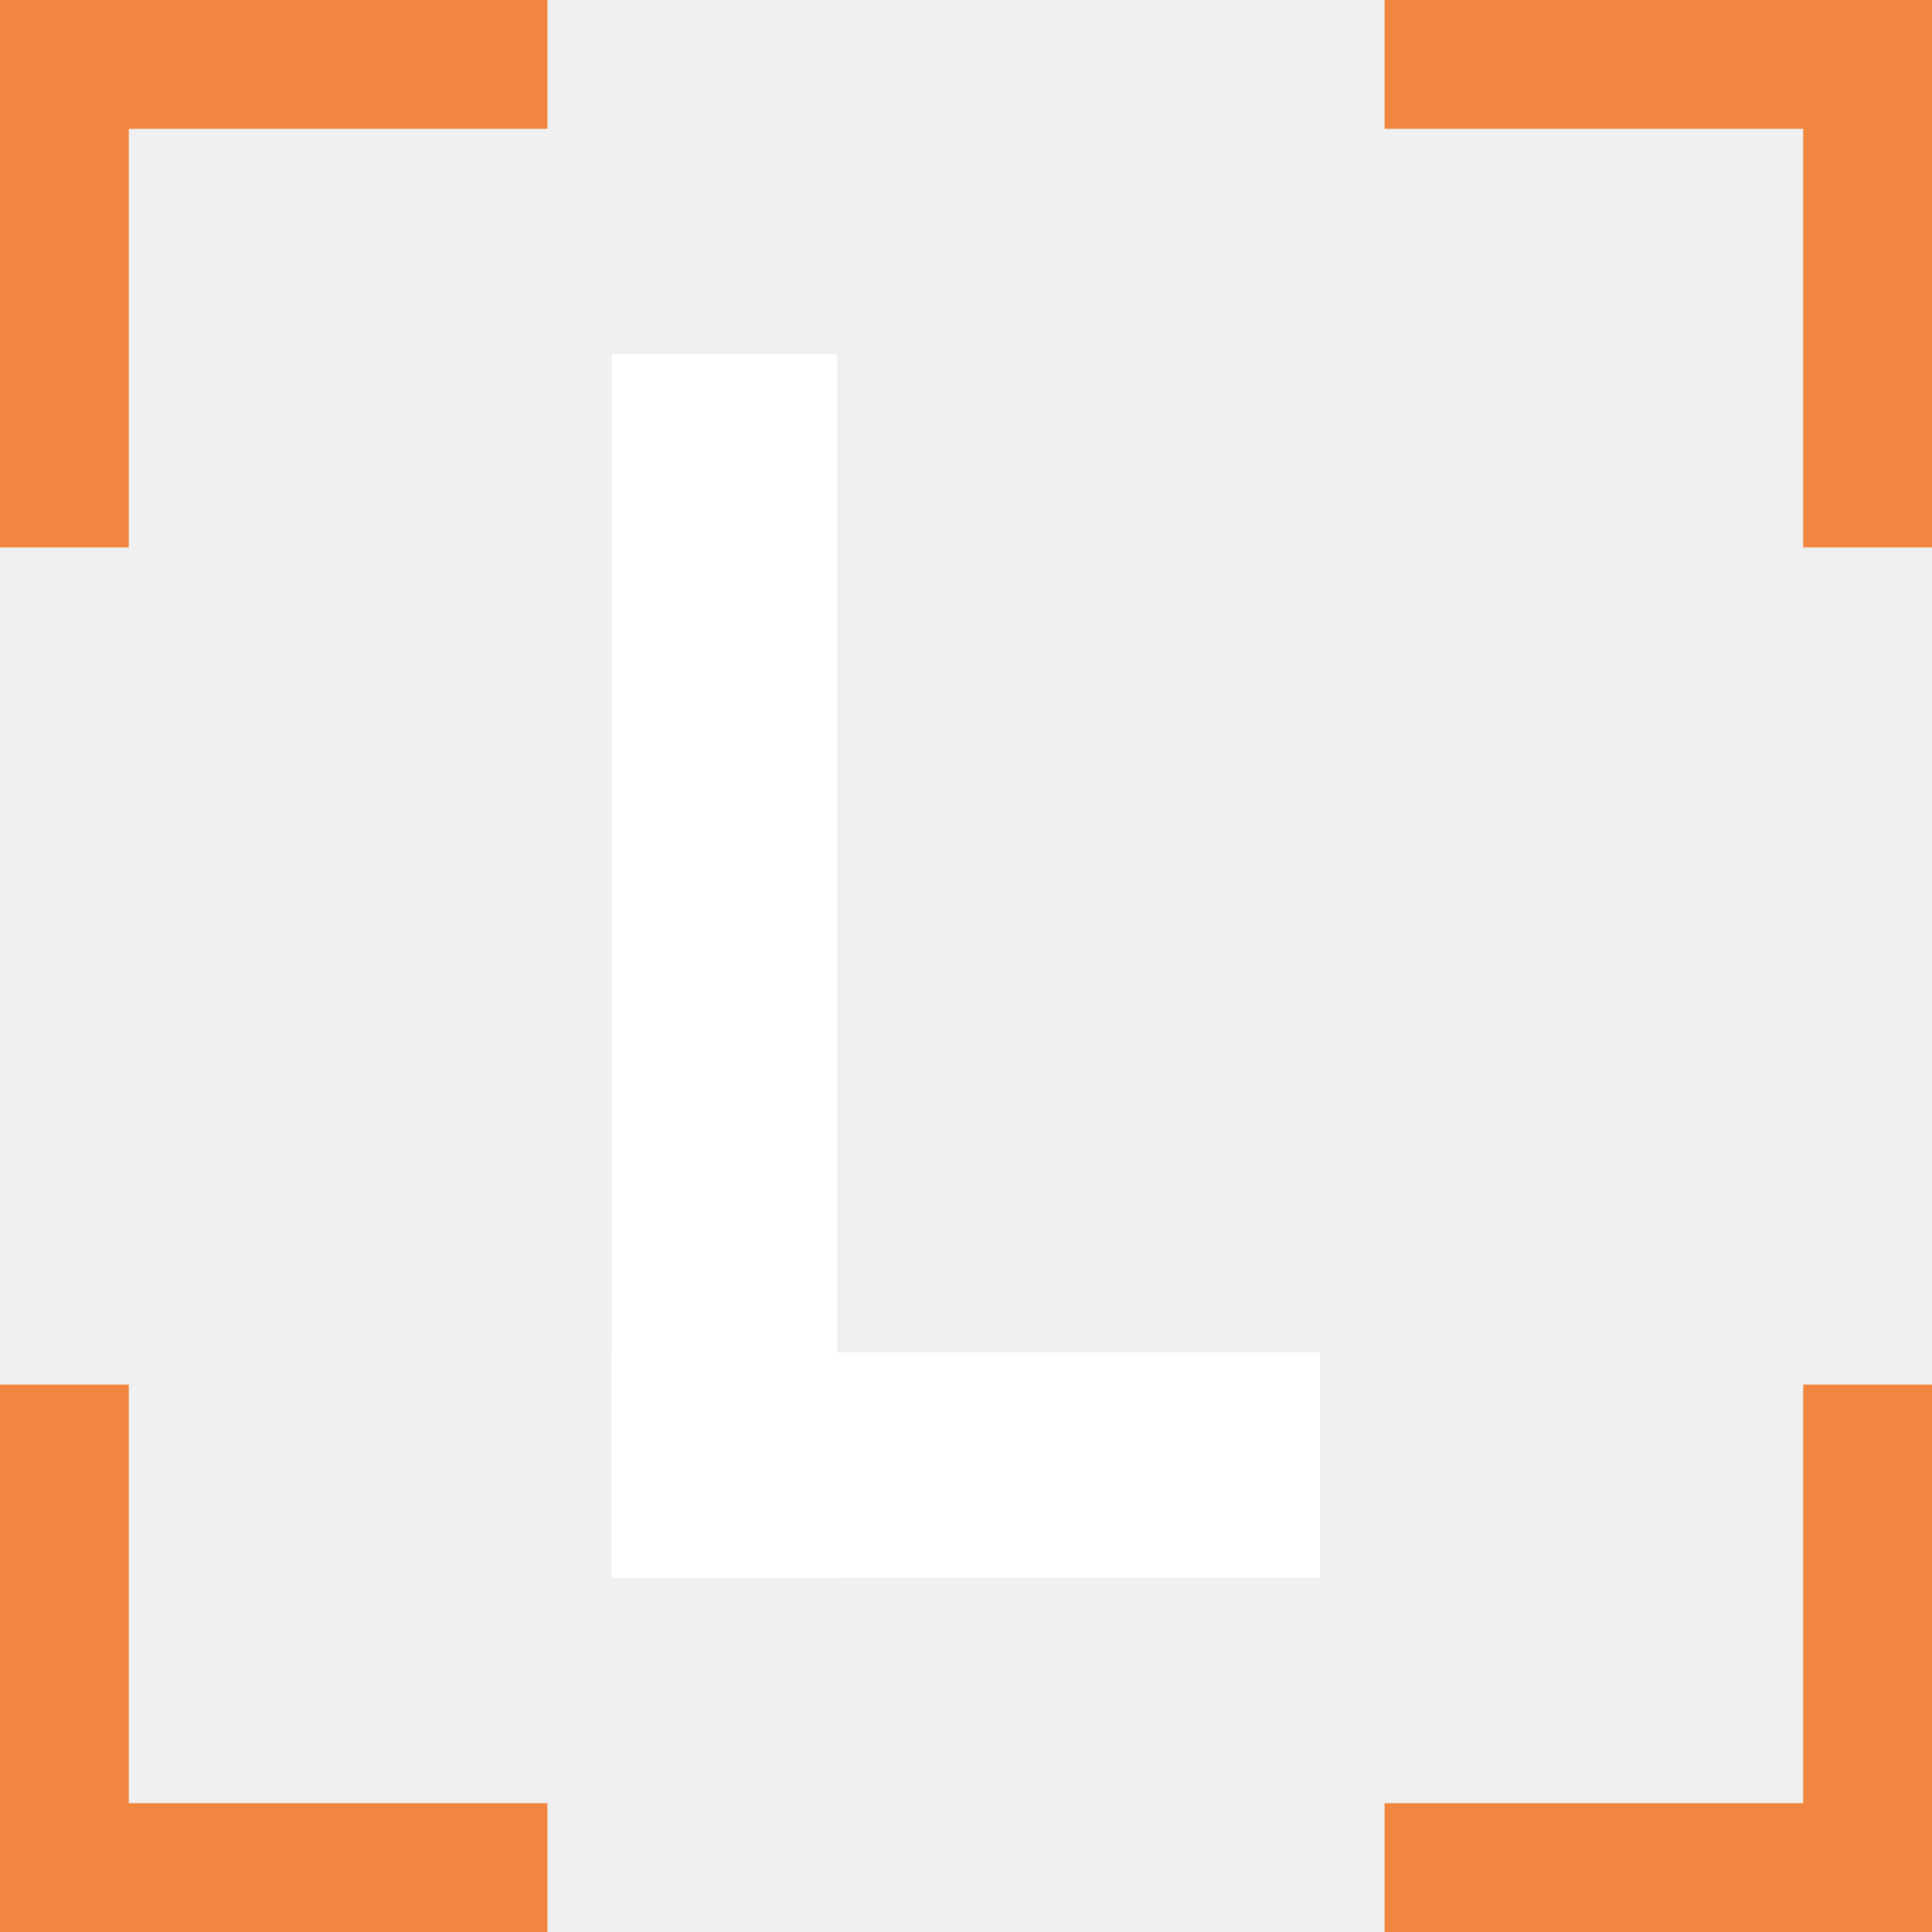
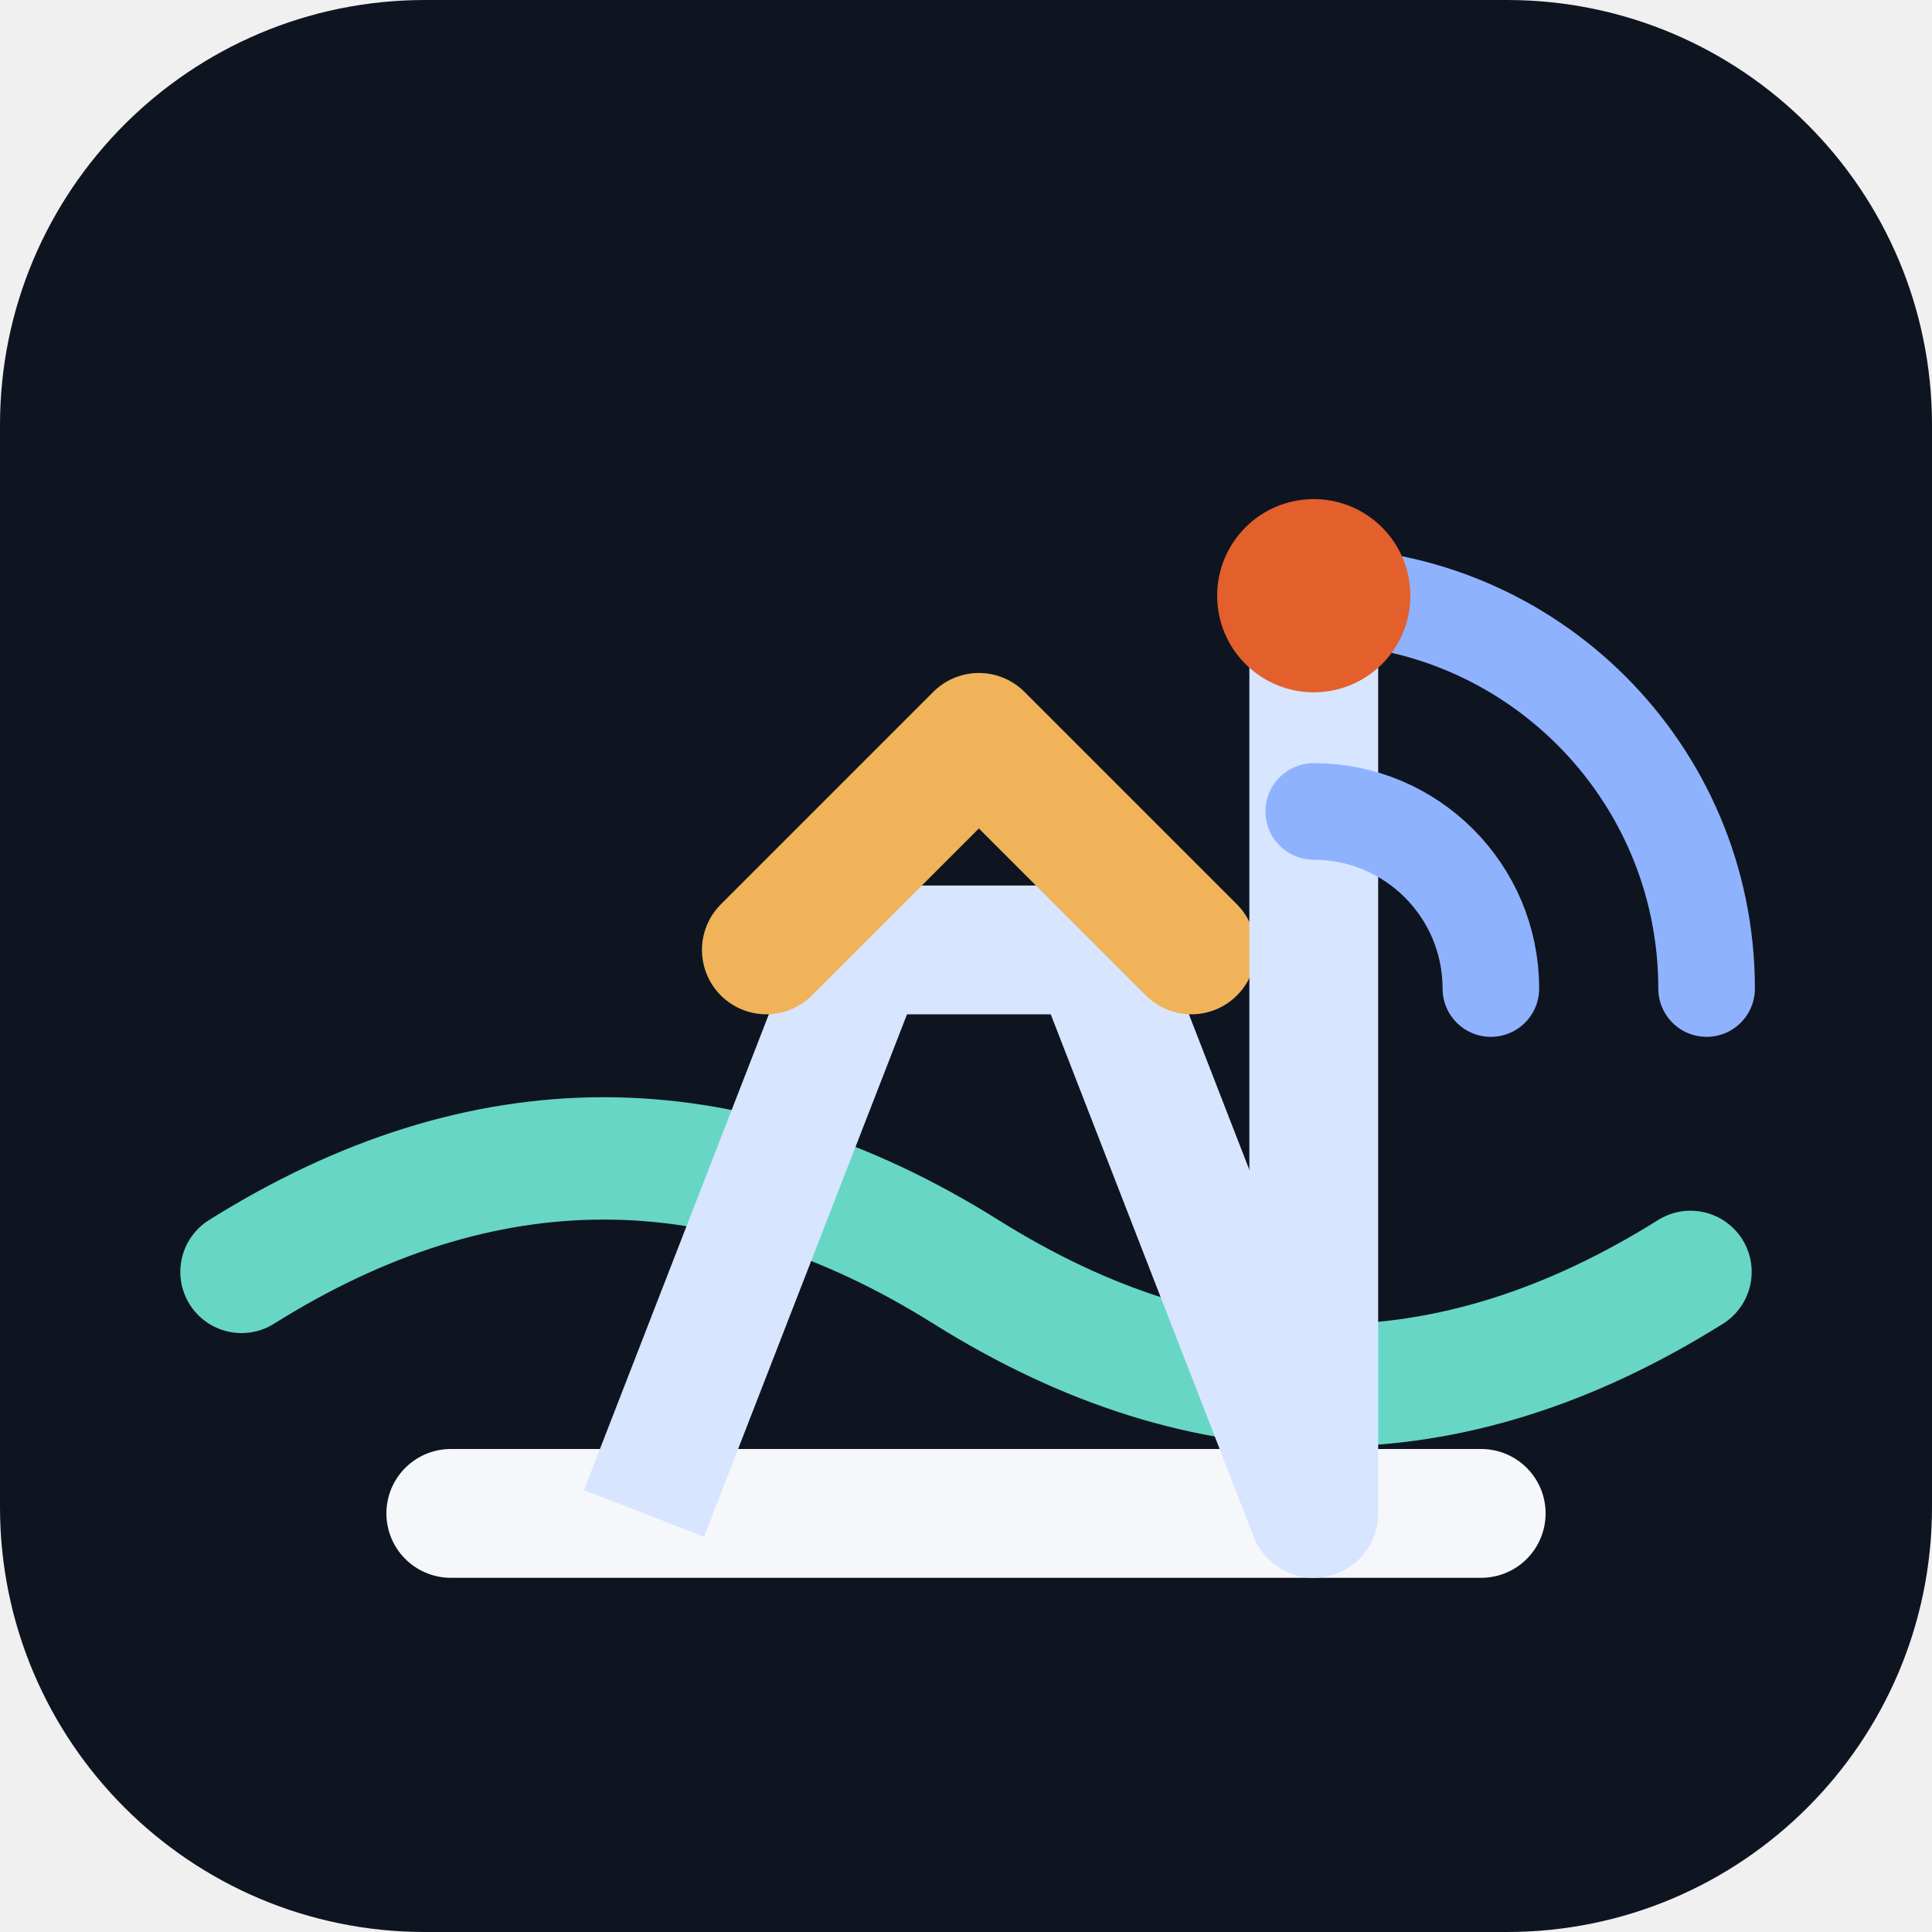
<svg xmlns="http://www.w3.org/2000/svg" viewBox="0 0 600 600">
-   <defs>
-     <style>.a{fill:#f08640;}.b{fill:#fff;}</style>
-   </defs>
-   <rect class="a" width="40" height="170" />
-   <rect class="a" x="65" y="-65" width="40" height="170" transform="translate(105 -65) rotate(90)" />
-   <rect class="a" x="495" y="-65" width="40" height="170" transform="translate(535 -495) rotate(90)" />
-   <rect class="a" x="560" width="40" height="170" transform="translate(1160 170) rotate(180)" />
-   <rect class="a" x="65" y="495" width="40" height="170" transform="translate(-495 665) rotate(-90)" />
-   <rect class="a" y="430" width="40" height="170" />
-   <rect class="a" x="560" y="430" width="40" height="170" transform="translate(1160 1030) rotate(180)" />
-   <rect class="a" x="495" y="495" width="40" height="170" transform="translate(-65 1095) rotate(-90)" />
-   <rect class="b" x="190" y="110" width="70" height="380" />
-   <rect class="b" x="190" y="420" width="220" height="70" />
+   <rect width="600" height="600" rx="132" fill="#0e1520" />
+   <path d="M75 395c75-47 150-47 225 0s150 47 225 0" fill="none" stroke="#67d6c5" stroke-width="38" stroke-linecap="round" />
+   <path d="M140 470h320" stroke="#f5f7fb" stroke-width="40" stroke-linecap="round" />
+   <path d="M200 470l68-175h72l68 175" fill="none" stroke="#d7e5ff" stroke-width="40" stroke-linejoin="round" />
+   <path d="M238 295l66-66 66 66" fill="none" stroke="#f0b35a" stroke-width="40" stroke-linecap="round" stroke-linejoin="round" />
+   <path d="M408 178v292" stroke="#d7e5ff" stroke-width="40" stroke-linecap="round" />
+   <path d="M408 185a122 122 0 0 1 122 122" fill="none" stroke="#8fb2ff" stroke-width="30" stroke-linecap="round" />
+   <path d="M408 252a55 55 0 0 1 55 55" fill="none" stroke="#8fb2ff" stroke-width="30" stroke-linecap="round" />
+   <circle cx="408" cy="185" r="30" fill="#e35f2b" />
</svg>
